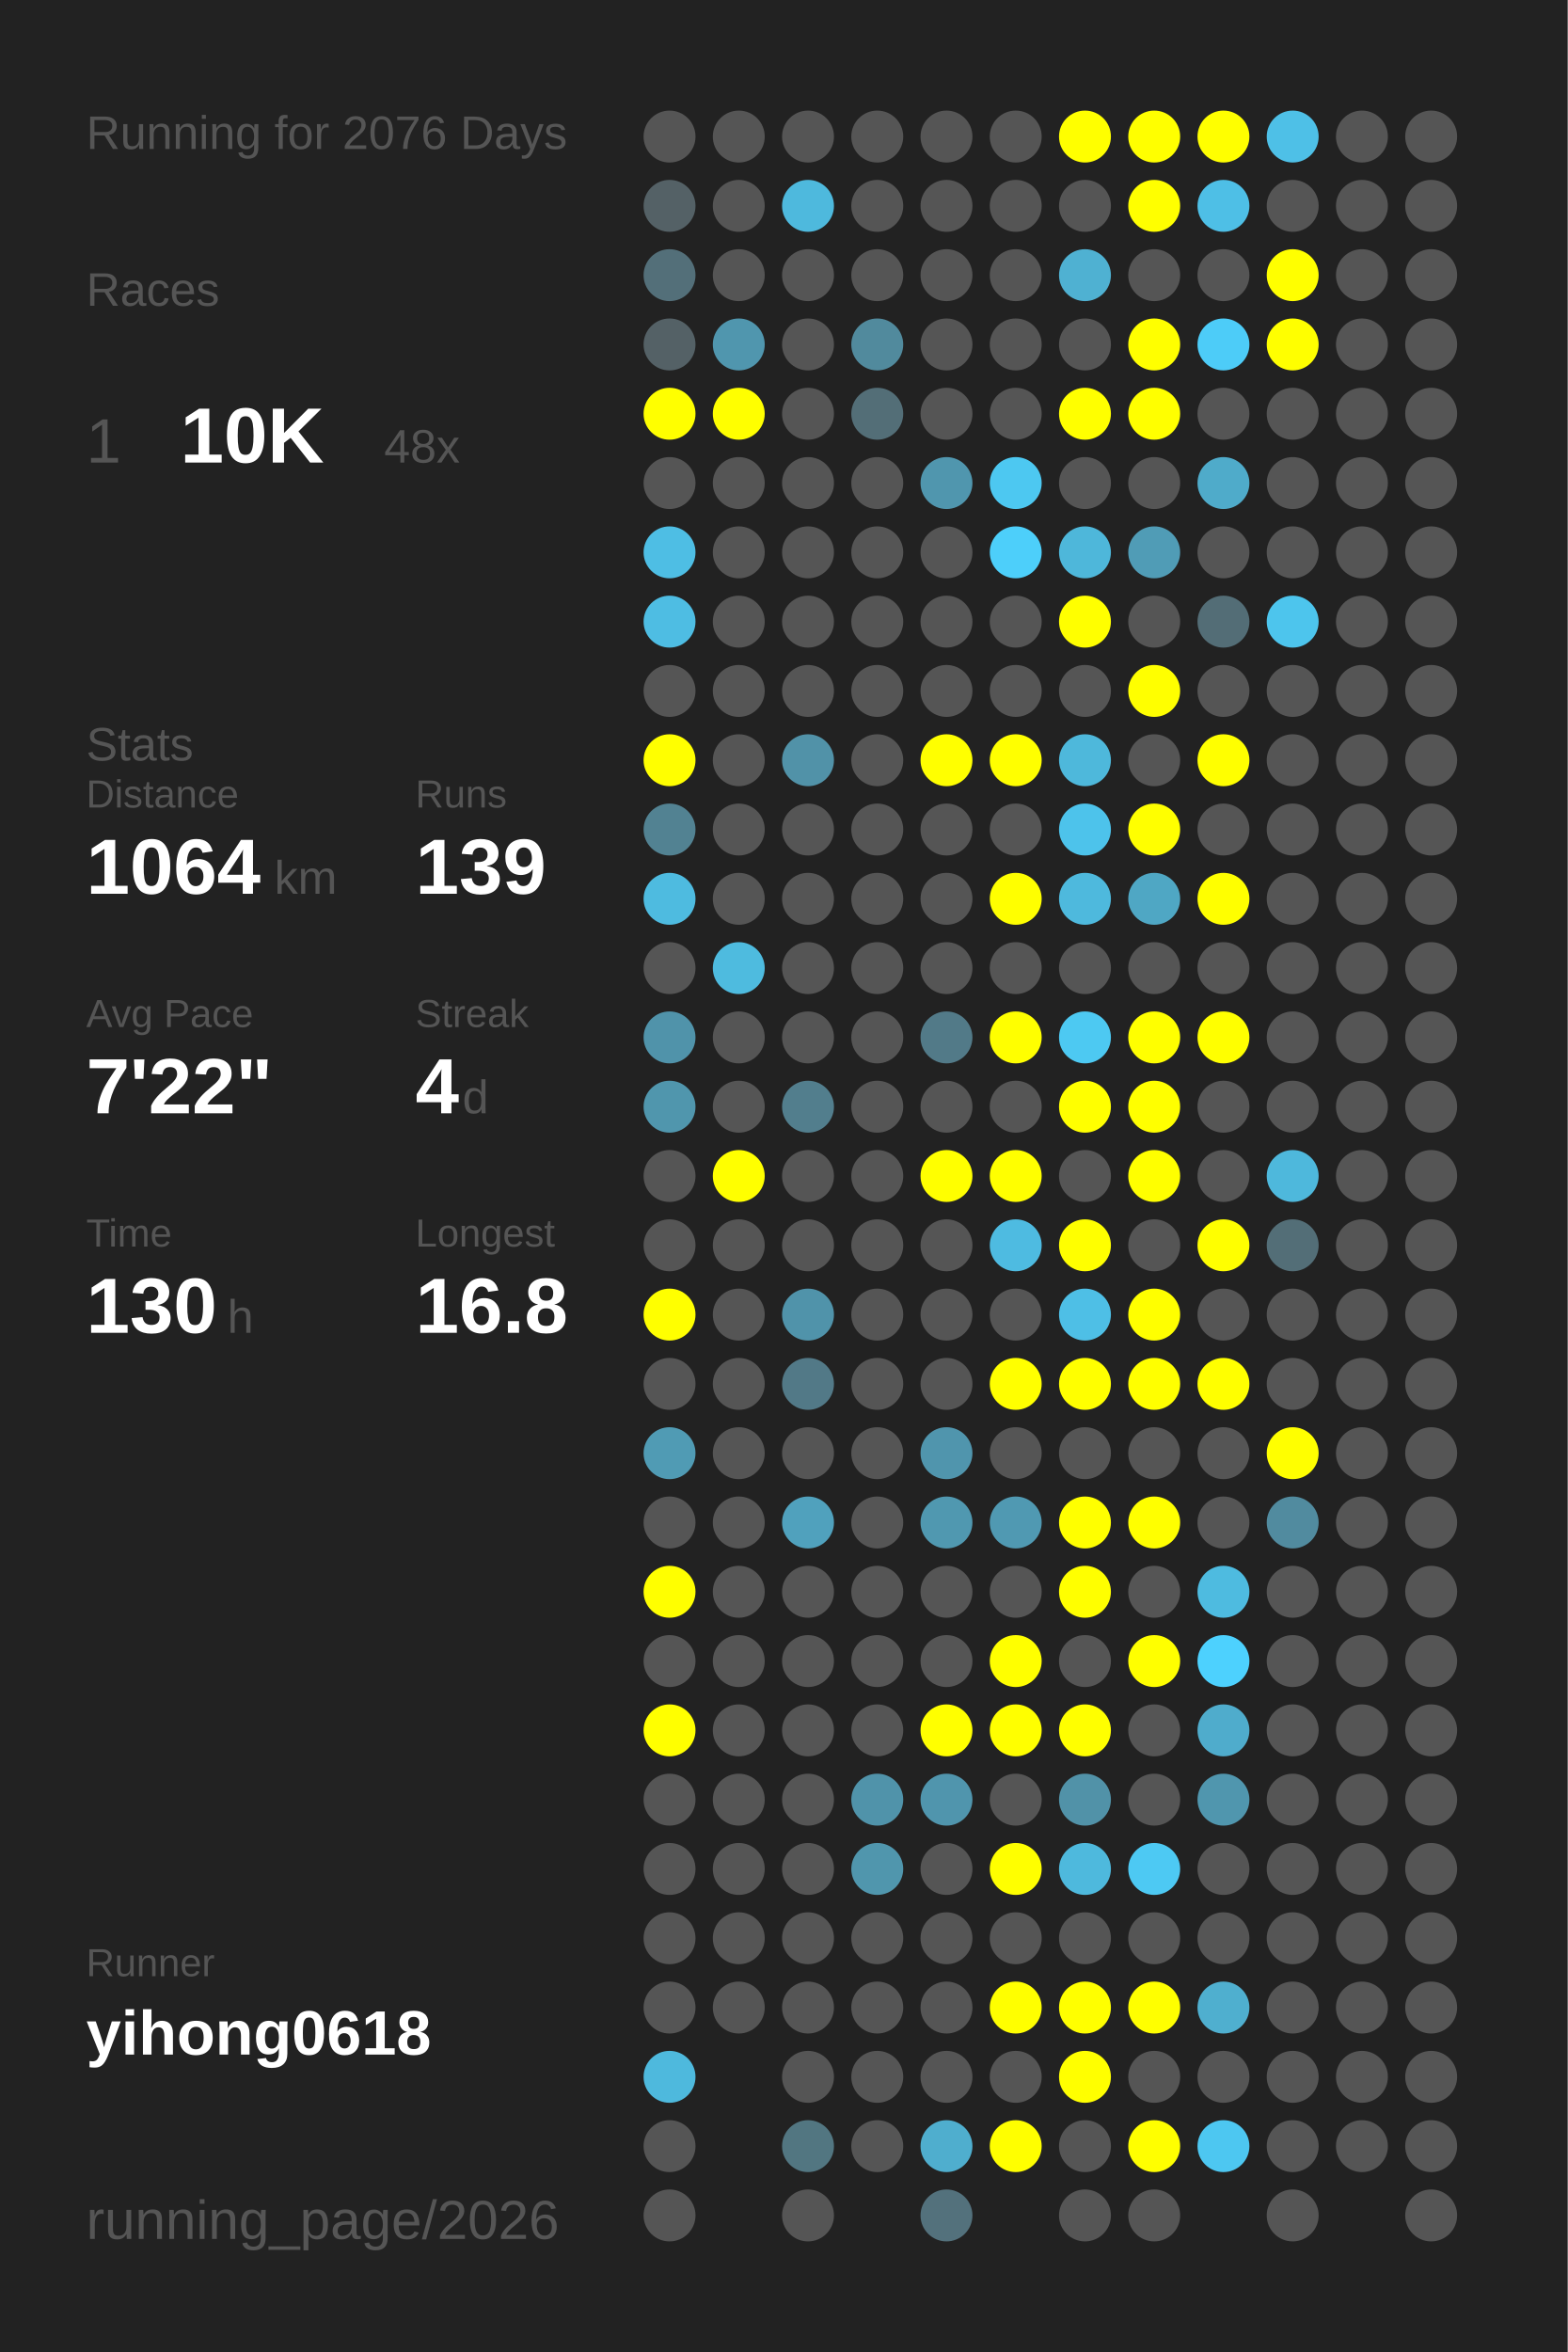
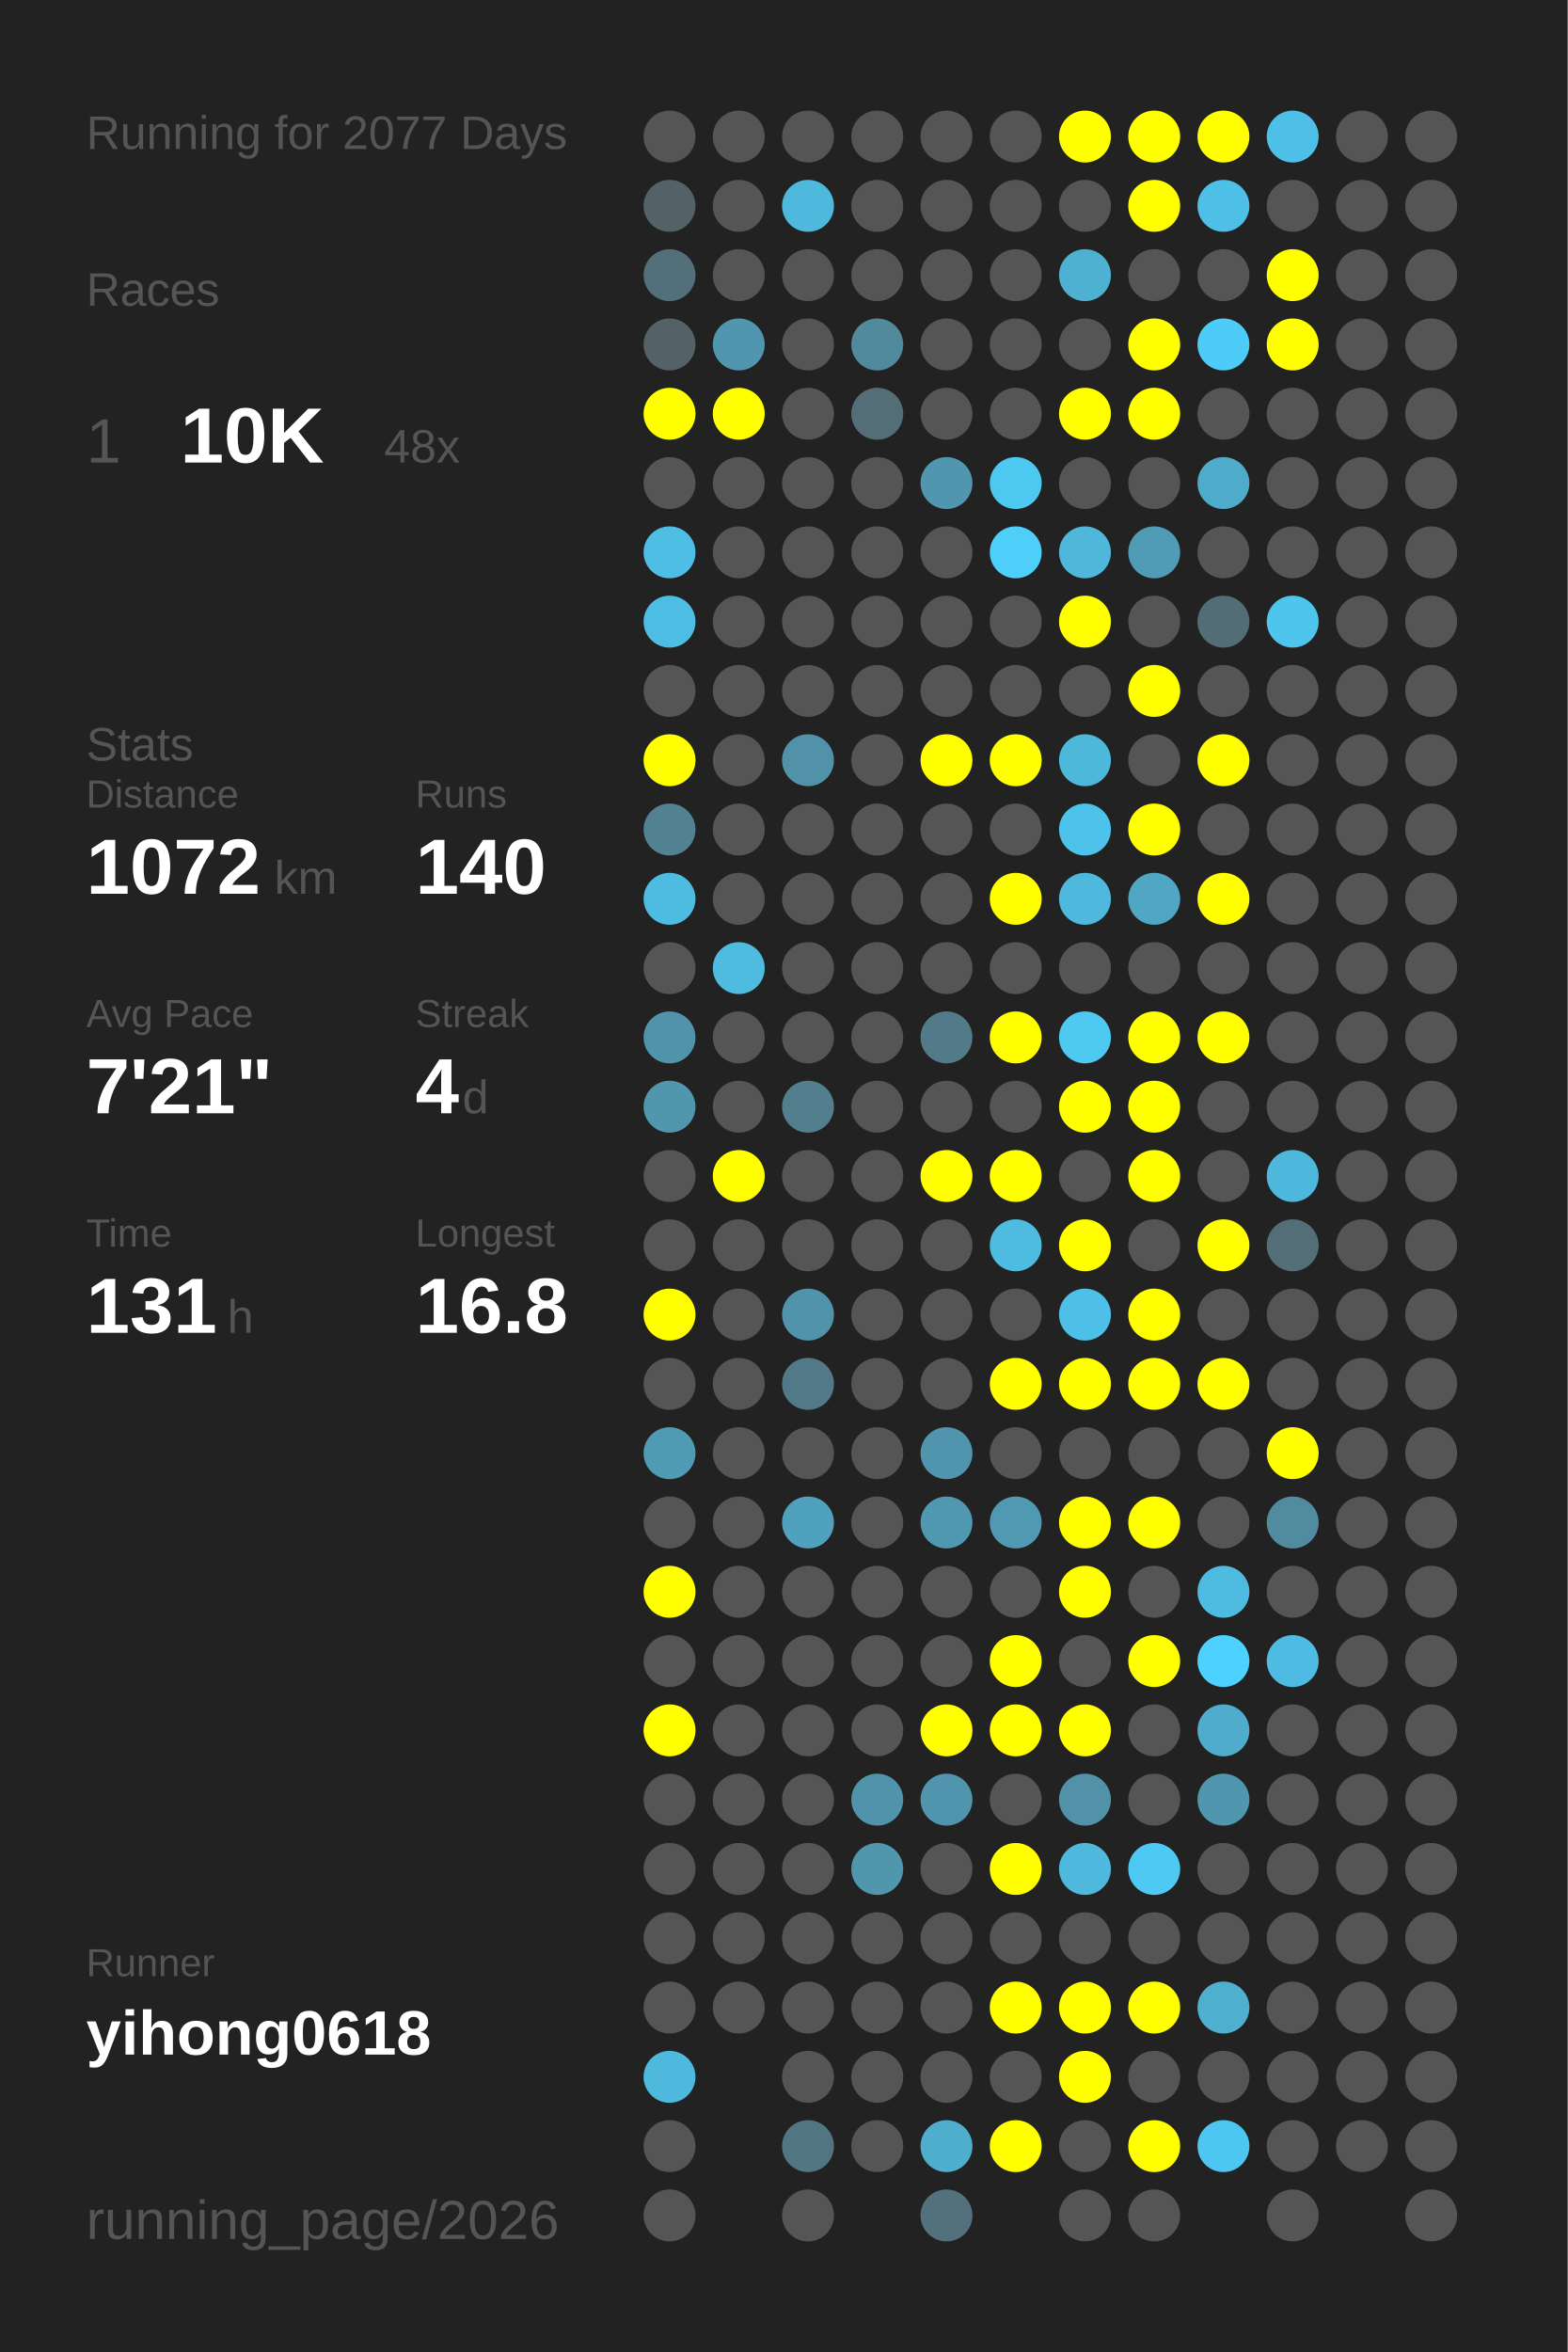
<svg xmlns="http://www.w3.org/2000/svg" baseProfile="full" height="300mm" version="1.1" viewBox="0,0,200,300" width="200mm">
  <defs />
  <rect fill="#222222" height="300" width="200" x="0" y="0" />
-   <text fill="#555555" style="font-size:6px; font-family:Arial;" x="11" y="19">Running for 2076 Days</text>
+   <text fill="#555555" style="font-size:6px; font-family:Arial;" x="11" y="19">Running for 2077 Days</text>
  <text fill="#555555" style="font-size:6px; font-family:Arial;" x="11" y="39">Races</text>
  <text fill="#555555" style="font-size:8px; font-family:Arial;" x="11" y="59">1</text>
  <text fill="#FFFFFF" style="font-size:10px; font-family:Arial; font-weight:bold;" x="23" y="59">10K</text>
  <text fill="#555555" style="font-size:6px; font-family:Arial;" x="49" y="59">48x</text>
  <text fill="#555555" style="font-size:6px; font-family:Arial;" x="11" y="97">Stats</text>
  <text fill="#555555" style="font-size:5px; font-family:Arial;" x="11" y="103">Distance</text>
-   <text fill="#FFFFFF" style="font-size:10px; font-family:Arial; font-weight:bold;" x="11" y="114">1064</text>
+   <text fill="#FFFFFF" style="font-size:10px; font-family:Arial; font-weight:bold;" x="11" y="114">1072</text>
  <text fill="#555555" style="font-size:6px; font-family:Arial;" x="35" y="114">km</text>
  <text fill="#555555" style="font-size:5px; font-family:Arial;" x="53" y="103">Runs</text>
-   <text fill="#FFFFFF" style="font-size:10px; font-family:Arial; font-weight:bold;" x="53" y="114">139</text>
+   <text fill="#FFFFFF" style="font-size:10px; font-family:Arial; font-weight:bold;" x="53" y="114">140</text>
  <text fill="#555555" style="font-size:5px; font-family:Arial;" x="11" y="131">Avg Pace</text>
-   <text fill="#FFFFFF" style="font-size:10px; font-family:Arial; font-weight:bold;" x="11" y="142">7'22"</text>
+   <text fill="#FFFFFF" style="font-size:10px; font-family:Arial; font-weight:bold;" x="11" y="142">7'21"</text>
  <text fill="#555555" style="font-size:5px; font-family:Arial;" x="53" y="131">Streak</text>
  <text fill="#FFFFFF" style="font-size:10px; font-family:Arial; font-weight:bold;" x="53" y="142">4</text>
  <text fill="#555555" style="font-size:6px; font-family:Arial;" x="59" y="142">d</text>
  <text fill="#555555" style="font-size:5px; font-family:Arial;" x="11" y="159">Time</text>
-   <text fill="#FFFFFF" style="font-size:10px; font-family:Arial; font-weight:bold;" x="11" y="170">130</text>
+   <text fill="#FFFFFF" style="font-size:10px; font-family:Arial; font-weight:bold;" x="11" y="170">131</text>
  <text fill="#555555" style="font-size:6px; font-family:Arial;" x="29" y="170">h</text>
  <text fill="#555555" style="font-size:5px; font-family:Arial;" x="53" y="159">Longest</text>
  <text fill="#FFFFFF" style="font-size:10px; font-family:Arial; font-weight:bold;" x="53" y="170">16.8</text>
  <text fill="#555555" style="font-size:5px; font-family:Arial;" x="11" y="252.065">Runner</text>
  <text fill="#FFFFFF" style="font-size:8px; font-family:Arial; font-weight:bold;" x="11" y="262.065">yihong0618</text>
  <text fill="#555555" style="font-size:7px; font-family:Arial;" x="11" y="285.581">running_page/2026</text>
  <circle cx="85.417" cy="17.419" fill="#555555" r="3.312" />
  <circle cx="85.417" cy="26.258" fill="#546166" r="3.312" />
  <circle cx="85.417" cy="35.097" fill="#536f79" r="3.312" />
  <circle cx="85.417" cy="43.935" fill="#546166" r="3.312" />
  <circle cx="85.417" cy="52.774" fill="#FFFF00" r="3.312" />
  <circle cx="85.417" cy="61.613" fill="#555555" r="3.312" />
  <circle cx="85.417" cy="70.452" fill="#4ebee4" r="3.312" />
  <circle cx="85.417" cy="79.29" fill="#4ebde3" r="3.312" />
  <circle cx="85.417" cy="88.129" fill="#555555" r="3.312" />
  <circle cx="85.417" cy="96.968" fill="#FFFF00" r="3.312" />
  <circle cx="85.417" cy="105.806" fill="#528292" r="3.312" />
  <circle cx="85.417" cy="114.645" fill="#4ebbe0" r="3.312" />
  <circle cx="85.417" cy="123.484" fill="#555555" r="3.312" />
  <circle cx="85.417" cy="132.323" fill="#5093aa" r="3.312" />
  <circle cx="85.417" cy="141.161" fill="#5096ad" r="3.312" />
  <circle cx="85.417" cy="150" fill="#555555" r="3.312" />
  <circle cx="85.417" cy="158.839" fill="#555555" r="3.312" />
  <circle cx="85.417" cy="167.677" fill="#FFFF00" r="3.312" />
  <circle cx="85.417" cy="176.516" fill="#555555" r="3.312" />
  <circle cx="85.417" cy="185.355" fill="#509bb4" r="3.312" />
  <circle cx="85.417" cy="194.194" fill="#555555" r="3.312" />
  <circle cx="85.417" cy="203.032" fill="#FFFF00" r="3.312" />
  <circle cx="85.417" cy="211.871" fill="#555555" r="3.312" />
  <circle cx="85.417" cy="220.71" fill="#FFFF00" r="3.312" />
  <circle cx="85.417" cy="229.548" fill="#555555" r="3.312" />
  <circle cx="85.417" cy="238.387" fill="#555555" r="3.312" />
  <circle cx="85.417" cy="247.226" fill="#555555" r="3.312" />
  <circle cx="85.417" cy="256.065" fill="#555555" r="3.312" />
  <circle cx="85.417" cy="264.903" fill="#4eb9dd" r="3.312" />
  <circle cx="85.417" cy="273.742" fill="#555555" r="3.312" />
  <circle cx="85.417" cy="282.581" fill="#555555" r="3.312" />
  <circle cx="94.25" cy="17.419" fill="#555555" r="3.312" />
  <circle cx="94.25" cy="26.258" fill="#555555" r="3.312" />
  <circle cx="94.25" cy="35.097" fill="#555555" r="3.312" />
  <circle cx="94.25" cy="43.935" fill="#5096ae" r="3.312" />
  <circle cx="94.25" cy="52.774" fill="#FFFF00" r="3.312" />
  <circle cx="94.25" cy="61.613" fill="#555555" r="3.312" />
  <circle cx="94.25" cy="70.452" fill="#555555" r="3.312" />
  <circle cx="94.25" cy="79.29" fill="#555555" r="3.312" />
  <circle cx="94.25" cy="88.129" fill="#555555" r="3.312" />
  <circle cx="94.25" cy="96.968" fill="#555555" r="3.312" />
  <circle cx="94.25" cy="105.806" fill="#555555" r="3.312" />
  <circle cx="94.25" cy="114.645" fill="#555555" r="3.312" />
  <circle cx="94.25" cy="123.484" fill="#4ebbdf" r="3.312" />
  <circle cx="94.25" cy="132.323" fill="#555555" r="3.312" />
  <circle cx="94.25" cy="141.161" fill="#555555" r="3.312" />
  <circle cx="94.25" cy="150" fill="#FFFF00" r="3.312" />
  <circle cx="94.25" cy="158.839" fill="#555555" r="3.312" />
  <circle cx="94.25" cy="167.677" fill="#555555" r="3.312" />
  <circle cx="94.25" cy="176.516" fill="#555555" r="3.312" />
  <circle cx="94.25" cy="185.355" fill="#555555" r="3.312" />
  <circle cx="94.25" cy="194.194" fill="#555555" r="3.312" />
  <circle cx="94.25" cy="203.032" fill="#555555" r="3.312" />
  <circle cx="94.25" cy="211.871" fill="#555555" r="3.312" />
  <circle cx="94.25" cy="220.71" fill="#555555" r="3.312" />
  <circle cx="94.25" cy="229.548" fill="#555555" r="3.312" />
  <circle cx="94.25" cy="238.387" fill="#555555" r="3.312" />
  <circle cx="94.25" cy="247.226" fill="#555555" r="3.312" />
  <circle cx="94.25" cy="256.065" fill="#555555" r="3.312" />
  <circle cx="103.083" cy="17.419" fill="#555555" r="3.312" />
  <circle cx="103.083" cy="26.258" fill="#4eb9dd" r="3.312" />
  <circle cx="103.083" cy="35.097" fill="#555555" r="3.312" />
  <circle cx="103.083" cy="43.935" fill="#555555" r="3.312" />
  <circle cx="103.083" cy="52.774" fill="#555555" r="3.312" />
  <circle cx="103.083" cy="61.613" fill="#555555" r="3.312" />
  <circle cx="103.083" cy="70.452" fill="#555555" r="3.312" />
  <circle cx="103.083" cy="79.29" fill="#555555" r="3.312" />
  <circle cx="103.083" cy="88.129" fill="#555555" r="3.312" />
  <circle cx="103.083" cy="96.968" fill="#5192a8" r="3.312" />
  <circle cx="103.083" cy="105.806" fill="#555555" r="3.312" />
  <circle cx="103.083" cy="114.645" fill="#555555" r="3.312" />
  <circle cx="103.083" cy="123.484" fill="#555555" r="3.312" />
  <circle cx="103.083" cy="132.323" fill="#555555" r="3.312" />
  <circle cx="103.083" cy="141.161" fill="#527e8d" r="3.312" />
  <circle cx="103.083" cy="150" fill="#555555" r="3.312" />
  <circle cx="103.083" cy="158.839" fill="#555555" r="3.312" />
  <circle cx="103.083" cy="167.677" fill="#5093aa" r="3.312" />
  <circle cx="103.083" cy="176.516" fill="#527987" r="3.312" />
  <circle cx="103.083" cy="185.355" fill="#555555" r="3.312" />
  <circle cx="103.083" cy="194.194" fill="#50a1bd" r="3.312" />
  <circle cx="103.083" cy="203.032" fill="#555555" r="3.312" />
  <circle cx="103.083" cy="211.871" fill="#555555" r="3.312" />
  <circle cx="103.083" cy="220.71" fill="#555555" r="3.312" />
  <circle cx="103.083" cy="229.548" fill="#555555" r="3.312" />
  <circle cx="103.083" cy="238.387" fill="#555555" r="3.312" />
  <circle cx="103.083" cy="247.226" fill="#555555" r="3.312" />
  <circle cx="103.083" cy="256.065" fill="#555555" r="3.312" />
  <circle cx="103.083" cy="264.903" fill="#555555" r="3.312" />
  <circle cx="103.083" cy="273.742" fill="#527681" r="3.312" />
  <circle cx="103.083" cy="282.581" fill="#555555" r="3.312" />
  <circle cx="111.917" cy="17.419" fill="#555555" r="3.312" />
  <circle cx="111.917" cy="26.258" fill="#555555" r="3.312" />
  <circle cx="111.917" cy="35.097" fill="#555555" r="3.312" />
  <circle cx="111.917" cy="43.935" fill="#518a9d" r="3.312" />
  <circle cx="111.917" cy="52.774" fill="#536e77" r="3.312" />
  <circle cx="111.917" cy="61.613" fill="#555555" r="3.312" />
  <circle cx="111.917" cy="70.452" fill="#555555" r="3.312" />
  <circle cx="111.917" cy="79.29" fill="#555555" r="3.312" />
  <circle cx="111.917" cy="88.129" fill="#555555" r="3.312" />
  <circle cx="111.917" cy="96.968" fill="#555555" r="3.312" />
  <circle cx="111.917" cy="105.806" fill="#555555" r="3.312" />
  <circle cx="111.917" cy="114.645" fill="#555555" r="3.312" />
  <circle cx="111.917" cy="123.484" fill="#555555" r="3.312" />
  <circle cx="111.917" cy="132.323" fill="#555555" r="3.312" />
  <circle cx="111.917" cy="141.161" fill="#555555" r="3.312" />
  <circle cx="111.917" cy="150" fill="#555555" r="3.312" />
  <circle cx="111.917" cy="158.839" fill="#555555" r="3.312" />
  <circle cx="111.917" cy="167.677" fill="#555555" r="3.312" />
  <circle cx="111.917" cy="176.516" fill="#555555" r="3.312" />
  <circle cx="111.917" cy="185.355" fill="#555555" r="3.312" />
  <circle cx="111.917" cy="194.194" fill="#555555" r="3.312" />
  <circle cx="111.917" cy="203.032" fill="#555555" r="3.312" />
  <circle cx="111.917" cy="211.871" fill="#555555" r="3.312" />
  <circle cx="111.917" cy="220.71" fill="#555555" r="3.312" />
  <circle cx="111.917" cy="229.548" fill="#5093aa" r="3.312" />
  <circle cx="111.917" cy="238.387" fill="#5096ad" r="3.312" />
  <circle cx="111.917" cy="247.226" fill="#555555" r="3.312" />
  <circle cx="111.917" cy="256.065" fill="#555555" r="3.312" />
  <circle cx="111.917" cy="264.903" fill="#555555" r="3.312" />
  <circle cx="111.917" cy="273.742" fill="#555555" r="3.312" />
  <circle cx="120.75" cy="17.419" fill="#555555" r="3.312" />
  <circle cx="120.75" cy="26.258" fill="#555555" r="3.312" />
  <circle cx="120.75" cy="35.097" fill="#555555" r="3.312" />
  <circle cx="120.75" cy="43.935" fill="#555555" r="3.312" />
  <circle cx="120.75" cy="52.774" fill="#555555" r="3.312" />
  <circle cx="120.75" cy="61.613" fill="#5096ae" r="3.312" />
  <circle cx="120.75" cy="70.452" fill="#555555" r="3.312" />
  <circle cx="120.75" cy="79.29" fill="#555555" r="3.312" />
  <circle cx="120.75" cy="88.129" fill="#555555" r="3.312" />
  <circle cx="120.75" cy="96.968" fill="#FFFF00" r="3.312" />
  <circle cx="120.75" cy="105.806" fill="#555555" r="3.312" />
  <circle cx="120.75" cy="114.645" fill="#555555" r="3.312" />
  <circle cx="120.75" cy="123.484" fill="#555555" r="3.312" />
  <circle cx="120.75" cy="132.323" fill="#527a88" r="3.312" />
  <circle cx="120.75" cy="141.161" fill="#555555" r="3.312" />
  <circle cx="120.75" cy="150" fill="#FFFF00" r="3.312" />
  <circle cx="120.75" cy="158.839" fill="#555555" r="3.312" />
  <circle cx="120.75" cy="167.677" fill="#555555" r="3.312" />
  <circle cx="120.75" cy="176.516" fill="#555555" r="3.312" />
  <circle cx="120.75" cy="185.355" fill="#5095ad" r="3.312" />
  <circle cx="120.75" cy="194.194" fill="#5098b0" r="3.312" />
  <circle cx="120.75" cy="203.032" fill="#555555" r="3.312" />
  <circle cx="120.75" cy="211.871" fill="#555555" r="3.312" />
  <circle cx="120.75" cy="220.71" fill="#FFFF00" r="3.312" />
  <circle cx="120.75" cy="229.548" fill="#5095ad" r="3.312" />
  <circle cx="120.75" cy="238.387" fill="#555555" r="3.312" />
  <circle cx="120.75" cy="247.226" fill="#555555" r="3.312" />
  <circle cx="120.75" cy="256.065" fill="#555555" r="3.312" />
  <circle cx="120.75" cy="264.903" fill="#555555" r="3.312" />
  <circle cx="120.75" cy="273.742" fill="#4faece" r="3.312" />
  <circle cx="120.75" cy="282.581" fill="#53717c" r="3.312" />
  <circle cx="129.583" cy="17.419" fill="#555555" r="3.312" />
  <circle cx="129.583" cy="26.258" fill="#555555" r="3.312" />
  <circle cx="129.583" cy="35.097" fill="#555555" r="3.312" />
  <circle cx="129.583" cy="43.935" fill="#555555" r="3.312" />
  <circle cx="129.583" cy="52.774" fill="#555555" r="3.312" />
  <circle cx="129.583" cy="61.613" fill="#4dc8f1" r="3.312" />
  <circle cx="129.583" cy="70.452" fill="#4dcffa" r="3.312" />
  <circle cx="129.583" cy="79.29" fill="#555555" r="3.312" />
  <circle cx="129.583" cy="88.129" fill="#555555" r="3.312" />
  <circle cx="129.583" cy="96.968" fill="#FFFF00" r="3.312" />
  <circle cx="129.583" cy="105.806" fill="#555555" r="3.312" />
  <circle cx="129.583" cy="114.645" fill="#FFFF00" r="3.312" />
  <circle cx="129.583" cy="123.484" fill="#555555" r="3.312" />
  <circle cx="129.583" cy="132.323" fill="#FFFF00" r="3.312" />
  <circle cx="129.583" cy="141.161" fill="#555555" r="3.312" />
  <circle cx="129.583" cy="150" fill="#FFFF00" r="3.312" />
  <circle cx="129.583" cy="158.839" fill="#4ebbe1" r="3.312" />
  <circle cx="129.583" cy="167.677" fill="#555555" r="3.312" />
  <circle cx="129.583" cy="176.516" fill="#FFFF00" r="3.312" />
  <circle cx="129.583" cy="185.355" fill="#555555" r="3.312" />
  <circle cx="129.583" cy="194.194" fill="#5099b2" r="3.312" />
  <circle cx="129.583" cy="203.032" fill="#555555" r="3.312" />
  <circle cx="129.583" cy="211.871" fill="#FFFF00" r="3.312" />
  <circle cx="129.583" cy="220.71" fill="#FFFF00" r="3.312" />
  <circle cx="129.583" cy="229.548" fill="#555555" r="3.312" />
  <circle cx="129.583" cy="238.387" fill="#FFFF00" r="3.312" />
  <circle cx="129.583" cy="247.226" fill="#555555" r="3.312" />
  <circle cx="129.583" cy="256.065" fill="#FFFF00" r="3.312" />
  <circle cx="129.583" cy="264.903" fill="#555555" r="3.312" />
  <circle cx="129.583" cy="273.742" fill="#FFFF00" r="3.312" />
  <circle cx="138.417" cy="17.419" fill="#FFFF00" r="3.312" />
  <circle cx="138.417" cy="26.258" fill="#555555" r="3.312" />
  <circle cx="138.417" cy="35.097" fill="#4fb1d2" r="3.312" />
  <circle cx="138.417" cy="43.935" fill="#555555" r="3.312" />
  <circle cx="138.417" cy="52.774" fill="#FFFF00" r="3.312" />
  <circle cx="138.417" cy="61.613" fill="#555555" r="3.312" />
  <circle cx="138.417" cy="70.452" fill="#4eb7da" r="3.312" />
  <circle cx="138.417" cy="79.29" fill="#FFFF00" r="3.312" />
  <circle cx="138.417" cy="88.129" fill="#555555" r="3.312" />
  <circle cx="138.417" cy="96.968" fill="#4eb8db" r="3.312" />
  <circle cx="138.417" cy="105.806" fill="#4dc3eb" r="3.312" />
  <circle cx="138.417" cy="114.645" fill="#4eb9dd" r="3.312" />
  <circle cx="138.417" cy="123.484" fill="#555555" r="3.312" />
  <circle cx="138.417" cy="132.323" fill="#4dc9f2" r="3.312" />
  <circle cx="138.417" cy="141.161" fill="#FFFF00" r="3.312" />
  <circle cx="138.417" cy="150" fill="#555555" r="3.312" />
  <circle cx="138.417" cy="158.839" fill="#FFFF00" r="3.312" />
  <circle cx="138.417" cy="167.677" fill="#4ebfe6" r="3.312" />
  <circle cx="138.417" cy="176.516" fill="#FFFF00" r="3.312" />
  <circle cx="138.417" cy="185.355" fill="#555555" r="3.312" />
  <circle cx="138.417" cy="194.194" fill="#FFFF00" r="3.312" />
  <circle cx="138.417" cy="203.032" fill="#FFFF00" r="3.312" />
  <circle cx="138.417" cy="211.871" fill="#555555" r="3.312" />
  <circle cx="138.417" cy="220.71" fill="#FFFF00" r="3.312" />
  <circle cx="138.417" cy="229.548" fill="#5192a8" r="3.312" />
  <circle cx="138.417" cy="238.387" fill="#4eb9dd" r="3.312" />
  <circle cx="138.417" cy="247.226" fill="#555555" r="3.312" />
  <circle cx="138.417" cy="256.065" fill="#FFFF00" r="3.312" />
  <circle cx="138.417" cy="264.903" fill="#FFFF00" r="3.312" />
  <circle cx="138.417" cy="273.742" fill="#555555" r="3.312" />
  <circle cx="138.417" cy="282.581" fill="#555555" r="3.312" />
  <circle cx="147.25" cy="17.419" fill="#FFFF00" r="3.312" />
  <circle cx="147.25" cy="26.258" fill="#FFFF00" r="3.312" />
  <circle cx="147.25" cy="35.097" fill="#555555" r="3.312" />
  <circle cx="147.25" cy="43.935" fill="#FFFF00" r="3.312" />
  <circle cx="147.25" cy="52.774" fill="#FFFF00" r="3.312" />
  <circle cx="147.25" cy="61.613" fill="#555555" r="3.312" />
  <circle cx="147.25" cy="70.452" fill="#509cb6" r="3.312" />
  <circle cx="147.25" cy="79.29" fill="#555555" r="3.312" />
  <circle cx="147.25" cy="88.129" fill="#FFFF00" r="3.312" />
  <circle cx="147.25" cy="96.968" fill="#555555" r="3.312" />
  <circle cx="147.25" cy="105.806" fill="#FFFF00" r="3.312" />
  <circle cx="147.25" cy="114.645" fill="#4fa7c4" r="3.312" />
  <circle cx="147.25" cy="123.484" fill="#555555" r="3.312" />
  <circle cx="147.25" cy="132.323" fill="#FFFF00" r="3.312" />
  <circle cx="147.25" cy="141.161" fill="#FFFF00" r="3.312" />
  <circle cx="147.25" cy="150" fill="#FFFF00" r="3.312" />
  <circle cx="147.25" cy="158.839" fill="#555555" r="3.312" />
  <circle cx="147.25" cy="167.677" fill="#FFFF00" r="3.312" />
  <circle cx="147.25" cy="176.516" fill="#FFFF00" r="3.312" />
  <circle cx="147.25" cy="185.355" fill="#555555" r="3.312" />
  <circle cx="147.25" cy="194.194" fill="#FFFF00" r="3.312" />
  <circle cx="147.25" cy="203.032" fill="#555555" r="3.312" />
  <circle cx="147.25" cy="211.871" fill="#FFFF00" r="3.312" />
  <circle cx="147.25" cy="220.71" fill="#555555" r="3.312" />
  <circle cx="147.25" cy="229.548" fill="#555555" r="3.312" />
  <circle cx="147.25" cy="238.387" fill="#4dc9f3" r="3.312" />
  <circle cx="147.25" cy="247.226" fill="#555555" r="3.312" />
  <circle cx="147.25" cy="256.065" fill="#FFFF00" r="3.312" />
  <circle cx="147.25" cy="264.903" fill="#555555" r="3.312" />
  <circle cx="147.25" cy="273.742" fill="#FFFF00" r="3.312" />
  <circle cx="147.25" cy="282.581" fill="#555555" r="3.312" />
  <circle cx="156.083" cy="17.419" fill="#FFFF00" r="3.312" />
  <circle cx="156.083" cy="26.258" fill="#4ebfe6" r="3.312" />
  <circle cx="156.083" cy="35.097" fill="#555555" r="3.312" />
  <circle cx="156.083" cy="43.935" fill="#4dccf8" r="3.312" />
  <circle cx="156.083" cy="52.774" fill="#555555" r="3.312" />
  <circle cx="156.083" cy="61.613" fill="#4fabca" r="3.312" />
  <circle cx="156.083" cy="70.452" fill="#555555" r="3.312" />
  <circle cx="156.083" cy="79.29" fill="#536d76" r="3.312" />
  <circle cx="156.083" cy="88.129" fill="#555555" r="3.312" />
  <circle cx="156.083" cy="96.968" fill="#FFFF00" r="3.312" />
  <circle cx="156.083" cy="105.806" fill="#555555" r="3.312" />
  <circle cx="156.083" cy="114.645" fill="#FFFF00" r="3.312" />
  <circle cx="156.083" cy="123.484" fill="#555555" r="3.312" />
  <circle cx="156.083" cy="132.323" fill="#FFFF00" r="3.312" />
  <circle cx="156.083" cy="141.161" fill="#555555" r="3.312" />
  <circle cx="156.083" cy="150" fill="#555555" r="3.312" />
  <circle cx="156.083" cy="158.839" fill="#FFFF00" r="3.312" />
  <circle cx="156.083" cy="167.677" fill="#555555" r="3.312" />
  <circle cx="156.083" cy="176.516" fill="#FFFF00" r="3.312" />
  <circle cx="156.083" cy="185.355" fill="#555555" r="3.312" />
  <circle cx="156.083" cy="194.194" fill="#555555" r="3.312" />
  <circle cx="156.083" cy="203.032" fill="#4ebbe0" r="3.312" />
  <circle cx="156.083" cy="211.871" fill="#4dd1fe" r="3.312" />
  <circle cx="156.083" cy="220.71" fill="#4faccc" r="3.312" />
  <circle cx="156.083" cy="229.548" fill="#5096ae" r="3.312" />
  <circle cx="156.083" cy="238.387" fill="#555555" r="3.312" />
  <circle cx="156.083" cy="247.226" fill="#555555" r="3.312" />
  <circle cx="156.083" cy="256.065" fill="#4fafcf" r="3.312" />
  <circle cx="156.083" cy="264.903" fill="#555555" r="3.312" />
  <circle cx="156.083" cy="273.742" fill="#4dc7f1" r="3.312" />
  <circle cx="164.917" cy="17.419" fill="#4ec0e7" r="3.312" />
  <circle cx="164.917" cy="26.258" fill="#555555" r="3.312" />
  <circle cx="164.917" cy="35.097" fill="#FFFF00" r="3.312" />
  <circle cx="164.917" cy="43.935" fill="#FFFF00" r="3.312" />
  <circle cx="164.917" cy="52.774" fill="#555555" r="3.312" />
  <circle cx="164.917" cy="61.613" fill="#555555" r="3.312" />
  <circle cx="164.917" cy="70.452" fill="#555555" r="3.312" />
  <circle cx="164.917" cy="79.29" fill="#4dc5ed" r="3.312" />
  <circle cx="164.917" cy="88.129" fill="#555555" r="3.312" />
  <circle cx="164.917" cy="96.968" fill="#555555" r="3.312" />
  <circle cx="164.917" cy="105.806" fill="#555555" r="3.312" />
  <circle cx="164.917" cy="114.645" fill="#555555" r="3.312" />
  <circle cx="164.917" cy="123.484" fill="#555555" r="3.312" />
  <circle cx="164.917" cy="132.323" fill="#555555" r="3.312" />
  <circle cx="164.917" cy="141.161" fill="#555555" r="3.312" />
  <circle cx="164.917" cy="150" fill="#4eb8dc" r="3.312" />
  <circle cx="164.917" cy="158.839" fill="#536e77" r="3.312" />
  <circle cx="164.917" cy="167.677" fill="#555555" r="3.312" />
  <circle cx="164.917" cy="176.516" fill="#555555" r="3.312" />
  <circle cx="164.917" cy="185.355" fill="#FFFF00" r="3.312" />
  <circle cx="164.917" cy="194.194" fill="#518b9f" r="3.312" />
  <circle cx="164.917" cy="203.032" fill="#555555" r="3.312" />
-   <circle cx="164.917" cy="211.871" fill="#555555" r="3.312" />
+   <circle cx="164.917" cy="211.871" fill="#4ebce2" r="3.312" />
  <circle cx="164.917" cy="220.71" fill="#555555" r="3.312" />
  <circle cx="164.917" cy="229.548" fill="#555555" r="3.312" />
  <circle cx="164.917" cy="238.387" fill="#555555" r="3.312" />
  <circle cx="164.917" cy="247.226" fill="#555555" r="3.312" />
  <circle cx="164.917" cy="256.065" fill="#555555" r="3.312" />
  <circle cx="164.917" cy="264.903" fill="#555555" r="3.312" />
  <circle cx="164.917" cy="273.742" fill="#555555" r="3.312" />
  <circle cx="164.917" cy="282.581" fill="#555555" r="3.312" />
  <circle cx="173.75" cy="17.419" fill="#555555" r="3.312" />
  <circle cx="173.75" cy="26.258" fill="#555555" r="3.312" />
  <circle cx="173.75" cy="35.097" fill="#555555" r="3.312" />
  <circle cx="173.75" cy="43.935" fill="#555555" r="3.312" />
  <circle cx="173.75" cy="52.774" fill="#555555" r="3.312" />
  <circle cx="173.75" cy="61.613" fill="#555555" r="3.312" />
  <circle cx="173.75" cy="70.452" fill="#555555" r="3.312" />
  <circle cx="173.75" cy="79.29" fill="#555555" r="3.312" />
  <circle cx="173.75" cy="88.129" fill="#555555" r="3.312" />
  <circle cx="173.75" cy="96.968" fill="#555555" r="3.312" />
  <circle cx="173.75" cy="105.806" fill="#555555" r="3.312" />
  <circle cx="173.75" cy="114.645" fill="#555555" r="3.312" />
  <circle cx="173.75" cy="123.484" fill="#555555" r="3.312" />
  <circle cx="173.75" cy="132.323" fill="#555555" r="3.312" />
  <circle cx="173.75" cy="141.161" fill="#555555" r="3.312" />
  <circle cx="173.75" cy="150" fill="#555555" r="3.312" />
  <circle cx="173.75" cy="158.839" fill="#555555" r="3.312" />
  <circle cx="173.75" cy="167.677" fill="#555555" r="3.312" />
  <circle cx="173.75" cy="176.516" fill="#555555" r="3.312" />
  <circle cx="173.75" cy="185.355" fill="#555555" r="3.312" />
  <circle cx="173.75" cy="194.194" fill="#555555" r="3.312" />
  <circle cx="173.75" cy="203.032" fill="#555555" r="3.312" />
  <circle cx="173.75" cy="211.871" fill="#555555" r="3.312" />
  <circle cx="173.75" cy="220.71" fill="#555555" r="3.312" />
  <circle cx="173.75" cy="229.548" fill="#555555" r="3.312" />
  <circle cx="173.75" cy="238.387" fill="#555555" r="3.312" />
  <circle cx="173.75" cy="247.226" fill="#555555" r="3.312" />
  <circle cx="173.75" cy="256.065" fill="#555555" r="3.312" />
  <circle cx="173.75" cy="264.903" fill="#555555" r="3.312" />
  <circle cx="173.75" cy="273.742" fill="#555555" r="3.312" />
  <circle cx="182.583" cy="17.419" fill="#555555" r="3.312" />
  <circle cx="182.583" cy="26.258" fill="#555555" r="3.312" />
  <circle cx="182.583" cy="35.097" fill="#555555" r="3.312" />
  <circle cx="182.583" cy="43.935" fill="#555555" r="3.312" />
  <circle cx="182.583" cy="52.774" fill="#555555" r="3.312" />
  <circle cx="182.583" cy="61.613" fill="#555555" r="3.312" />
  <circle cx="182.583" cy="70.452" fill="#555555" r="3.312" />
  <circle cx="182.583" cy="79.29" fill="#555555" r="3.312" />
  <circle cx="182.583" cy="88.129" fill="#555555" r="3.312" />
  <circle cx="182.583" cy="96.968" fill="#555555" r="3.312" />
  <circle cx="182.583" cy="105.806" fill="#555555" r="3.312" />
  <circle cx="182.583" cy="114.645" fill="#555555" r="3.312" />
  <circle cx="182.583" cy="123.484" fill="#555555" r="3.312" />
  <circle cx="182.583" cy="132.323" fill="#555555" r="3.312" />
  <circle cx="182.583" cy="141.161" fill="#555555" r="3.312" />
  <circle cx="182.583" cy="150" fill="#555555" r="3.312" />
  <circle cx="182.583" cy="158.839" fill="#555555" r="3.312" />
  <circle cx="182.583" cy="167.677" fill="#555555" r="3.312" />
  <circle cx="182.583" cy="176.516" fill="#555555" r="3.312" />
  <circle cx="182.583" cy="185.355" fill="#555555" r="3.312" />
  <circle cx="182.583" cy="194.194" fill="#555555" r="3.312" />
  <circle cx="182.583" cy="203.032" fill="#555555" r="3.312" />
  <circle cx="182.583" cy="211.871" fill="#555555" r="3.312" />
  <circle cx="182.583" cy="220.71" fill="#555555" r="3.312" />
  <circle cx="182.583" cy="229.548" fill="#555555" r="3.312" />
  <circle cx="182.583" cy="238.387" fill="#555555" r="3.312" />
  <circle cx="182.583" cy="247.226" fill="#555555" r="3.312" />
  <circle cx="182.583" cy="256.065" fill="#555555" r="3.312" />
  <circle cx="182.583" cy="264.903" fill="#555555" r="3.312" />
  <circle cx="182.583" cy="273.742" fill="#555555" r="3.312" />
  <circle cx="182.583" cy="282.581" fill="#555555" r="3.312" />
</svg>
